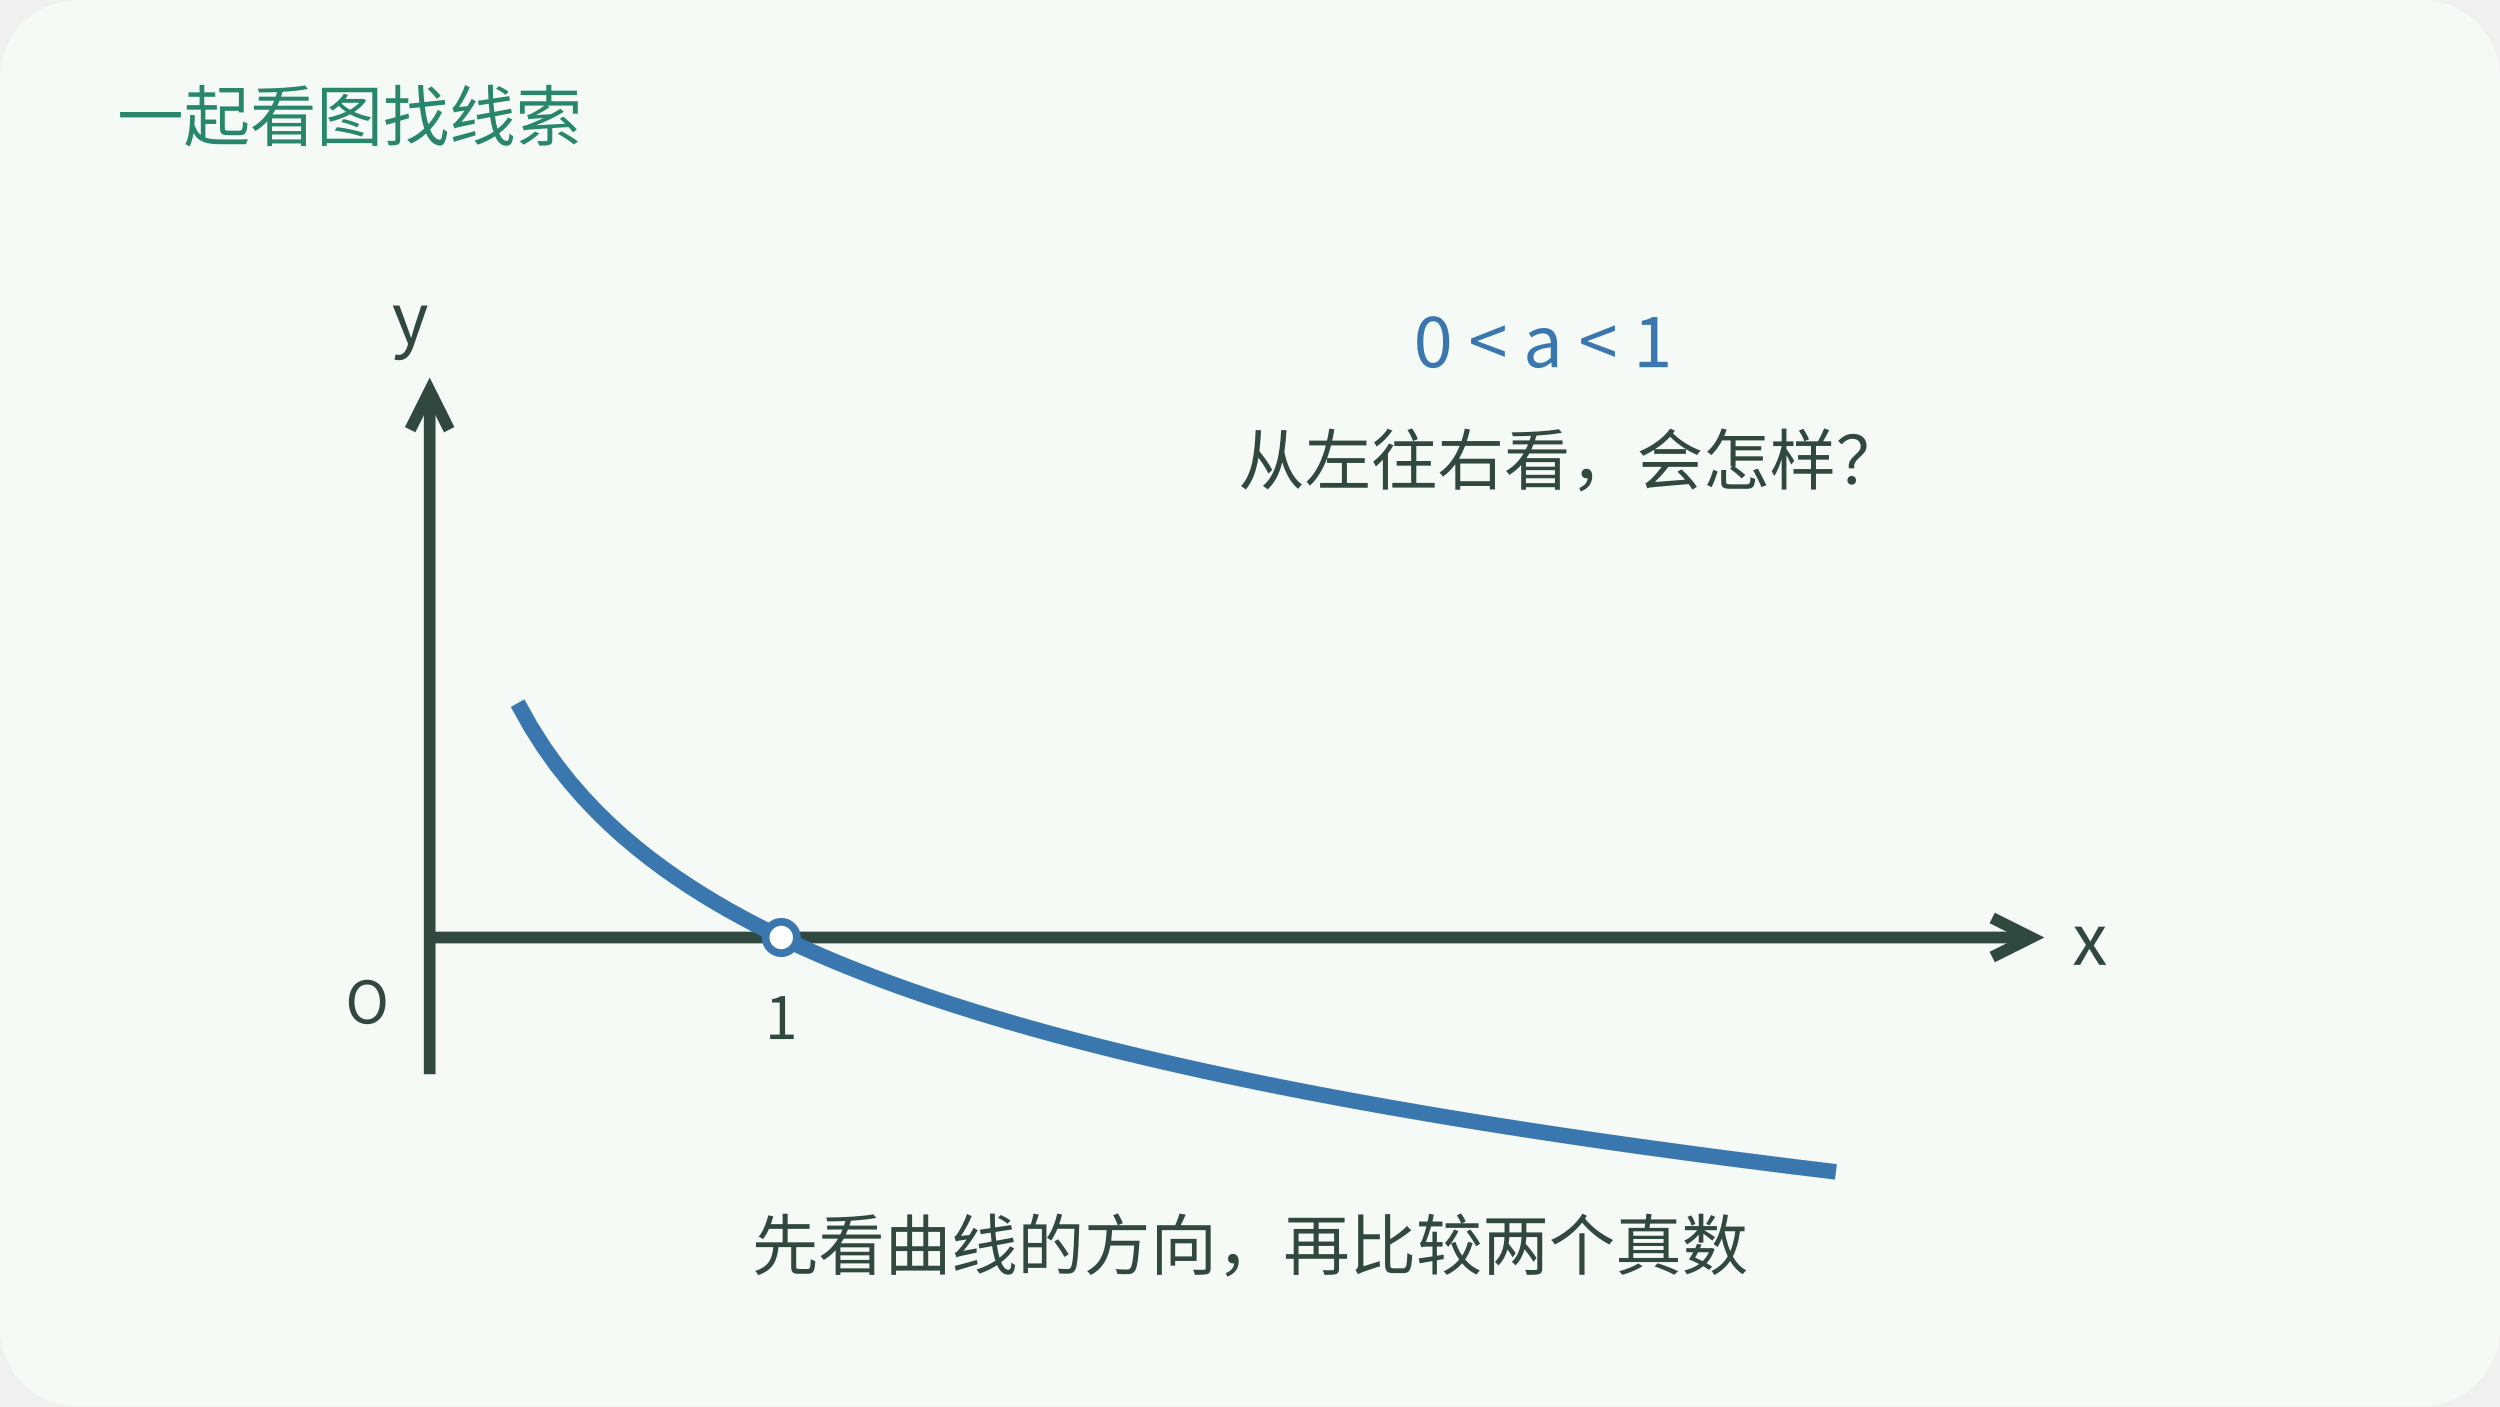
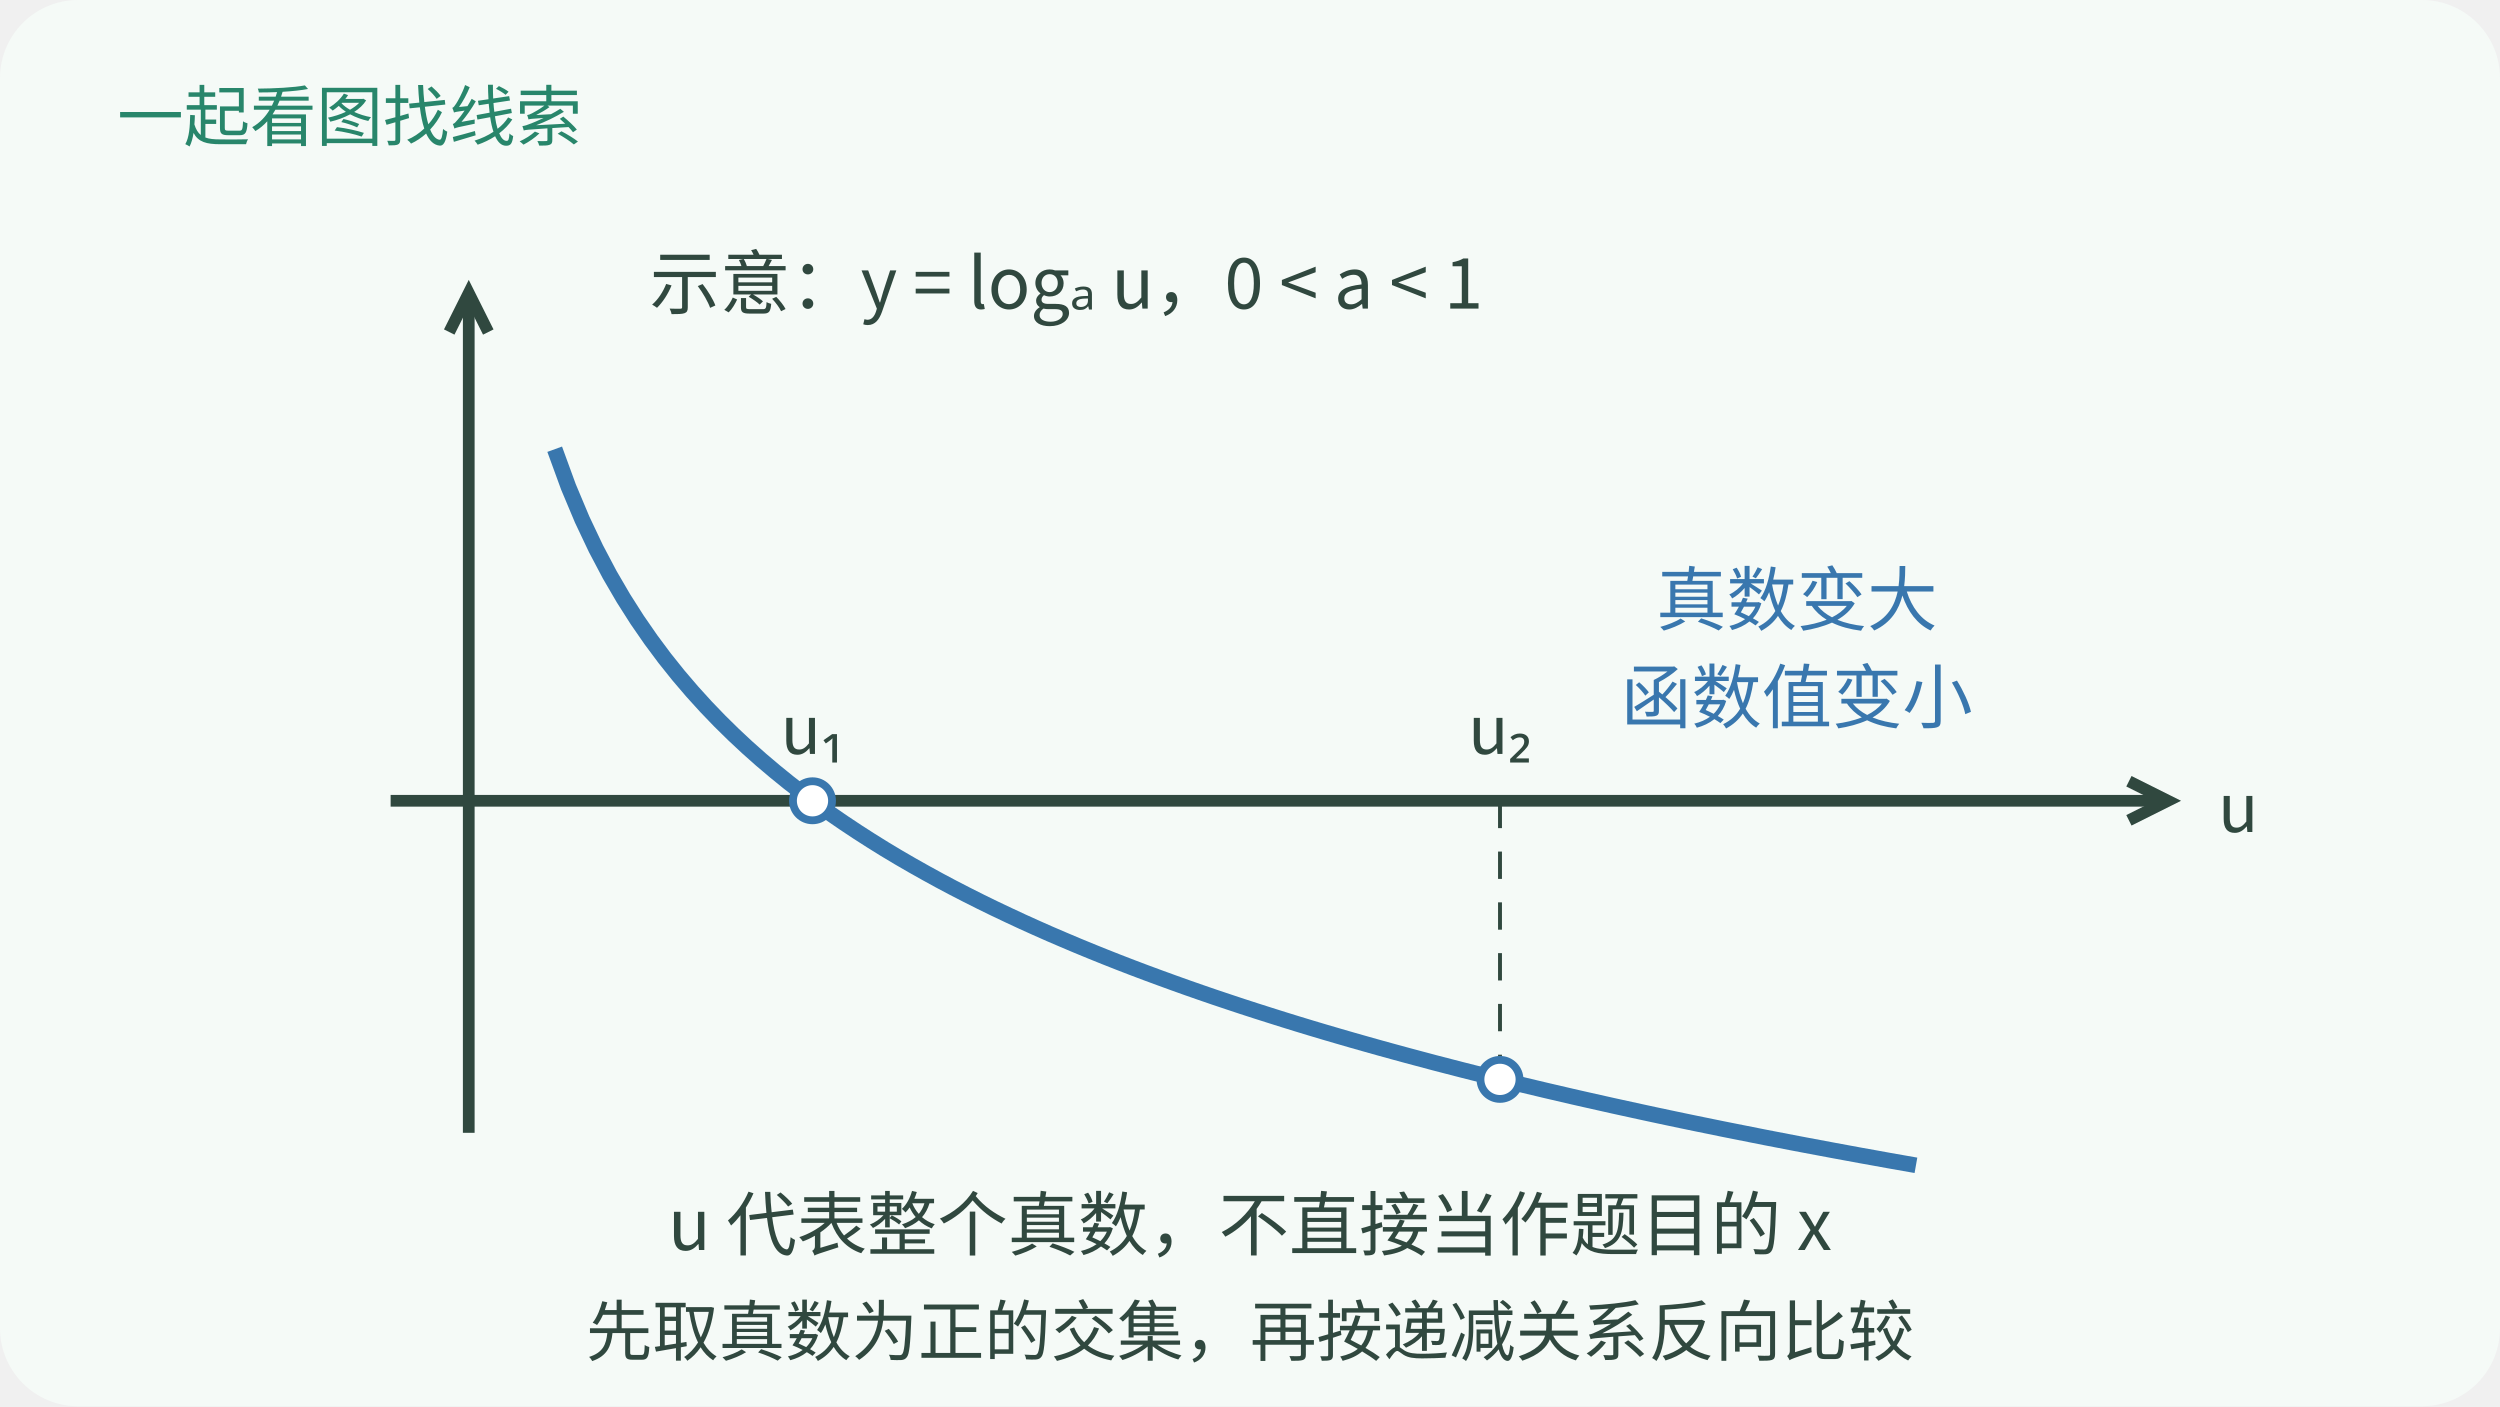
<svg xmlns="http://www.w3.org/2000/svg" viewBox="0 0 640 360" role="img" aria-labelledby="title desc">
  <rect width="640" height="360" rx="20" fill="#f5faf7" />
  <g font-family="Microsoft YaHei, PingFang SC, Noto Sans CJK SC, sans-serif">
    <text x="30" y="36" fill="#28866b" font-size="17" text-anchor="start">一起看图找线索</text>
-     <line x1="110" y1="240" x2="520" y2="240" stroke="#30483f" stroke-width="3" />
-     <path d="M -10 -5 L 0 0 L -10 5" transform="translate(520 240) rotate(0.0)" fill="none" stroke="#30483f" stroke-width="3" />
-     <line x1="110" y1="275" x2="110" y2="100" stroke="#30483f" stroke-width="3" />
-     <path d="M -10 -5 L 0 0 L -10 5" transform="translate(110 100) rotate(-90.0)" fill="none" stroke="#30483f" stroke-width="3" />
-     <text x="535" y="247" fill="#30483f" font-size="18" text-anchor="middle">x</text>
-     <text x="105" y="88" fill="#30483f" font-size="18" text-anchor="middle">y</text>
-     <text x="94" y="262" fill="#30483f" font-size="15" text-anchor="middle">O</text>
-     <path d="M 132.50 180.00 L 135.88 186.05 L 139.25 191.36 L 142.62 196.08 L 146.00 200.34 L 149.38 204.22 L 152.75 207.78 L 156.12 211.07 L 159.50 214.13 L 162.88 216.98 L 166.25 219.66 L 169.62 222.18 L 173.00 224.56 L 176.38 226.82 L 179.75 228.97 L 183.12 231.01 L 186.50 232.97 L 189.88 234.83 L 193.25 236.63 L 196.62 238.35 L 200.00 240.00 L 203.38 241.59 L 206.75 243.13 L 210.12 244.61 L 213.50 246.05 L 216.88 247.44 L 220.25 248.78 L 223.62 250.09 L 227.00 251.36 L 230.38 252.59 L 233.75 253.78 L 237.12 254.95 L 240.50 256.08 L 243.88 257.19 L 247.25 258.26 L 250.62 259.32 L 254.00 260.34 L 257.38 261.34 L 260.75 262.32 L 264.12 263.28 L 267.50 264.22 L 270.88 265.14 L 274.25 266.04 L 277.62 266.92 L 281.00 267.78 L 284.38 268.63 L 287.75 269.46 L 291.12 270.27 L 294.50 271.07 L 297.88 271.85 L 301.25 272.62 L 304.62 273.38 L 308.00 274.13 L 311.38 274.86 L 314.75 275.58 L 318.12 276.28 L 321.50 276.98 L 324.88 277.67 L 328.25 278.34 L 331.62 279.00 L 335.00 279.66 L 338.38 280.30 L 341.75 280.94 L 345.12 281.56 L 348.50 282.18 L 351.88 282.79 L 355.25 283.39 L 358.62 283.98 L 362.00 284.56 L 365.38 285.14 L 368.75 285.71 L 372.12 286.27 L 375.50 286.82 L 378.88 287.37 L 382.25 287.91 L 385.62 288.44 L 389.00 288.97 L 392.38 289.49 L 395.75 290.00 L 399.12 290.51 L 402.50 291.01 L 405.88 291.51 L 409.25 292.00 L 412.62 292.49 L 416.00 292.97 L 419.38 293.44 L 422.75 293.91 L 426.12 294.37 L 429.50 294.83 L 432.88 295.29 L 436.25 295.74 L 439.62 296.18 L 443.00 296.63 L 446.38 297.06 L 449.75 297.49 L 453.12 297.92 L 456.50 298.35 L 459.88 298.77 L 463.25 299.18 L 466.62 299.59 L 470.00 300.00" fill="none" stroke="#3977ae" stroke-width="4" stroke-linejoin="round" />
-     <circle cx="200" cy="240" r="4" fill="#fff" stroke="#3977ae" stroke-width="2" />
-     <text x="200" y="266" fill="#30483f" font-size="15" text-anchor="middle">1</text>
-     <text x="395" y="94" fill="#3977ae" font-size="18" text-anchor="middle">0 &lt; a &lt; 1</text>
-     <text x="402" y="124" fill="#30483f" font-size="17" text-anchor="middle">从左往右看，会怎样？</text>
-     <text x="320" y="325" fill="#30483f" font-size="17" text-anchor="middle">先看曲线的方向，再比较两个真数</text>
+     <line x1="100" y1="205" x2="555" y2="205" stroke="#30483f" stroke-width="3" />
+     <path d="M -10 -5 L 0 0 L -10 5" transform="translate(555 205) rotate(0.0)" fill="none" stroke="#30483f" stroke-width="3" />
+     <line x1="120" y1="290" x2="120" y2="75" stroke="#30483f" stroke-width="3" />
+     <path d="M -10 -5 L 0 0 L -10 5" transform="translate(120 75) rotate(-90.0)" fill="none" stroke="#30483f" stroke-width="3" />
+     <text x="573" y="213" fill="#30483f" font-size="17" text-anchor="middle">u</text>
+     <text x="273" y="79" fill="#30483f" font-size="18" text-anchor="middle">示意：y = logₐ u，0 &lt; a &lt; 1</text>
+     <path d="M 142.00 115.00 L 145.52 124.64 L 149.04 133.02 L 152.56 140.45 L 156.08 147.12 L 159.60 153.16 L 163.12 158.69 L 166.64 163.78 L 170.16 168.51 L 173.68 172.91 L 177.20 177.03 L 180.72 180.91 L 184.24 184.57 L 187.76 188.03 L 191.28 191.32 L 194.80 194.45 L 198.32 197.43 L 201.84 200.29 L 205.36 203.02 L 208.88 205.65 L 212.40 208.17 L 215.92 210.59 L 219.44 212.93 L 222.96 215.19 L 226.48 217.38 L 230.00 219.49 L 233.52 221.53 L 237.04 223.51 L 240.56 225.44 L 244.08 227.31 L 247.60 229.12 L 251.12 230.89 L 254.64 232.61 L 258.16 234.28 L 261.68 235.92 L 265.20 237.51 L 268.72 239.07 L 272.24 240.58 L 275.76 242.07 L 279.28 243.52 L 282.80 244.94 L 286.32 246.33 L 289.84 247.69 L 293.36 249.02 L 296.88 250.32 L 300.40 251.60 L 303.92 252.86 L 307.44 254.09 L 310.96 255.30 L 314.48 256.48 L 318.00 257.65 L 321.52 258.79 L 325.04 259.91 L 328.56 261.02 L 332.08 262.11 L 335.60 263.18 L 339.12 264.23 L 342.64 265.26 L 346.16 266.28 L 349.68 267.28 L 353.20 268.27 L 356.72 269.24 L 360.24 270.20 L 363.76 271.14 L 367.28 272.08 L 370.80 272.99 L 374.32 273.90 L 377.84 274.79 L 381.36 275.67 L 384.88 276.54 L 388.40 277.40 L 391.92 278.24 L 395.44 279.08 L 398.96 279.90 L 402.48 280.72 L 406.00 281.52 L 409.52 282.31 L 413.04 283.10 L 416.56 283.87 L 420.08 284.64 L 423.60 285.40 L 427.12 286.15 L 430.64 286.89 L 434.16 287.62 L 437.68 288.34 L 441.20 289.06 L 444.72 289.76 L 448.24 290.46 L 451.76 291.16 L 455.28 291.84 L 458.80 292.52 L 462.32 293.19 L 465.84 293.85 L 469.36 294.51 L 472.88 295.16 L 476.40 295.81 L 479.92 296.44 L 483.44 297.08 L 486.96 297.70 L 490.48 298.32" fill="none" stroke="#3977ae" stroke-width="4" stroke-linejoin="round" />
+     <line x1="208" y1="205" x2="208" y2="205.0" stroke="#30483f" stroke-width="1" stroke-dasharray="7 6" />
+     <circle cx="208" cy="205.0" r="5" fill="#fff" stroke="#3977ae" stroke-width="2" />
+     <text x="208" y="193" fill="#30483f" font-size="17" text-anchor="middle">u₁</text>
+     <line x1="384" y1="205" x2="384" y2="276.323" stroke="#30483f" stroke-width="1" stroke-dasharray="7 6" />
+     <circle cx="384" cy="276.323" r="5" fill="#fff" stroke="#3977ae" stroke-width="2" />
+     <text x="384" y="193" fill="#30483f" font-size="17" text-anchor="middle">u₂</text>
+     <text x="460" y="160" fill="#3977ae" font-size="18" text-anchor="middle">真数变大</text>
+     <text x="460" y="185" fill="#3977ae" font-size="18" text-anchor="middle">函数值变小</text>
+     <text x="320" y="320" fill="#30483f" font-size="18" text-anchor="middle">u 代表整个真数，不直接当作题目的 x</text>
+     <text x="320" y="347" fill="#30483f" font-size="17" text-anchor="middle">先取真数为正的交集，再按递减关系反向比较</text>
  </g>
</svg>
